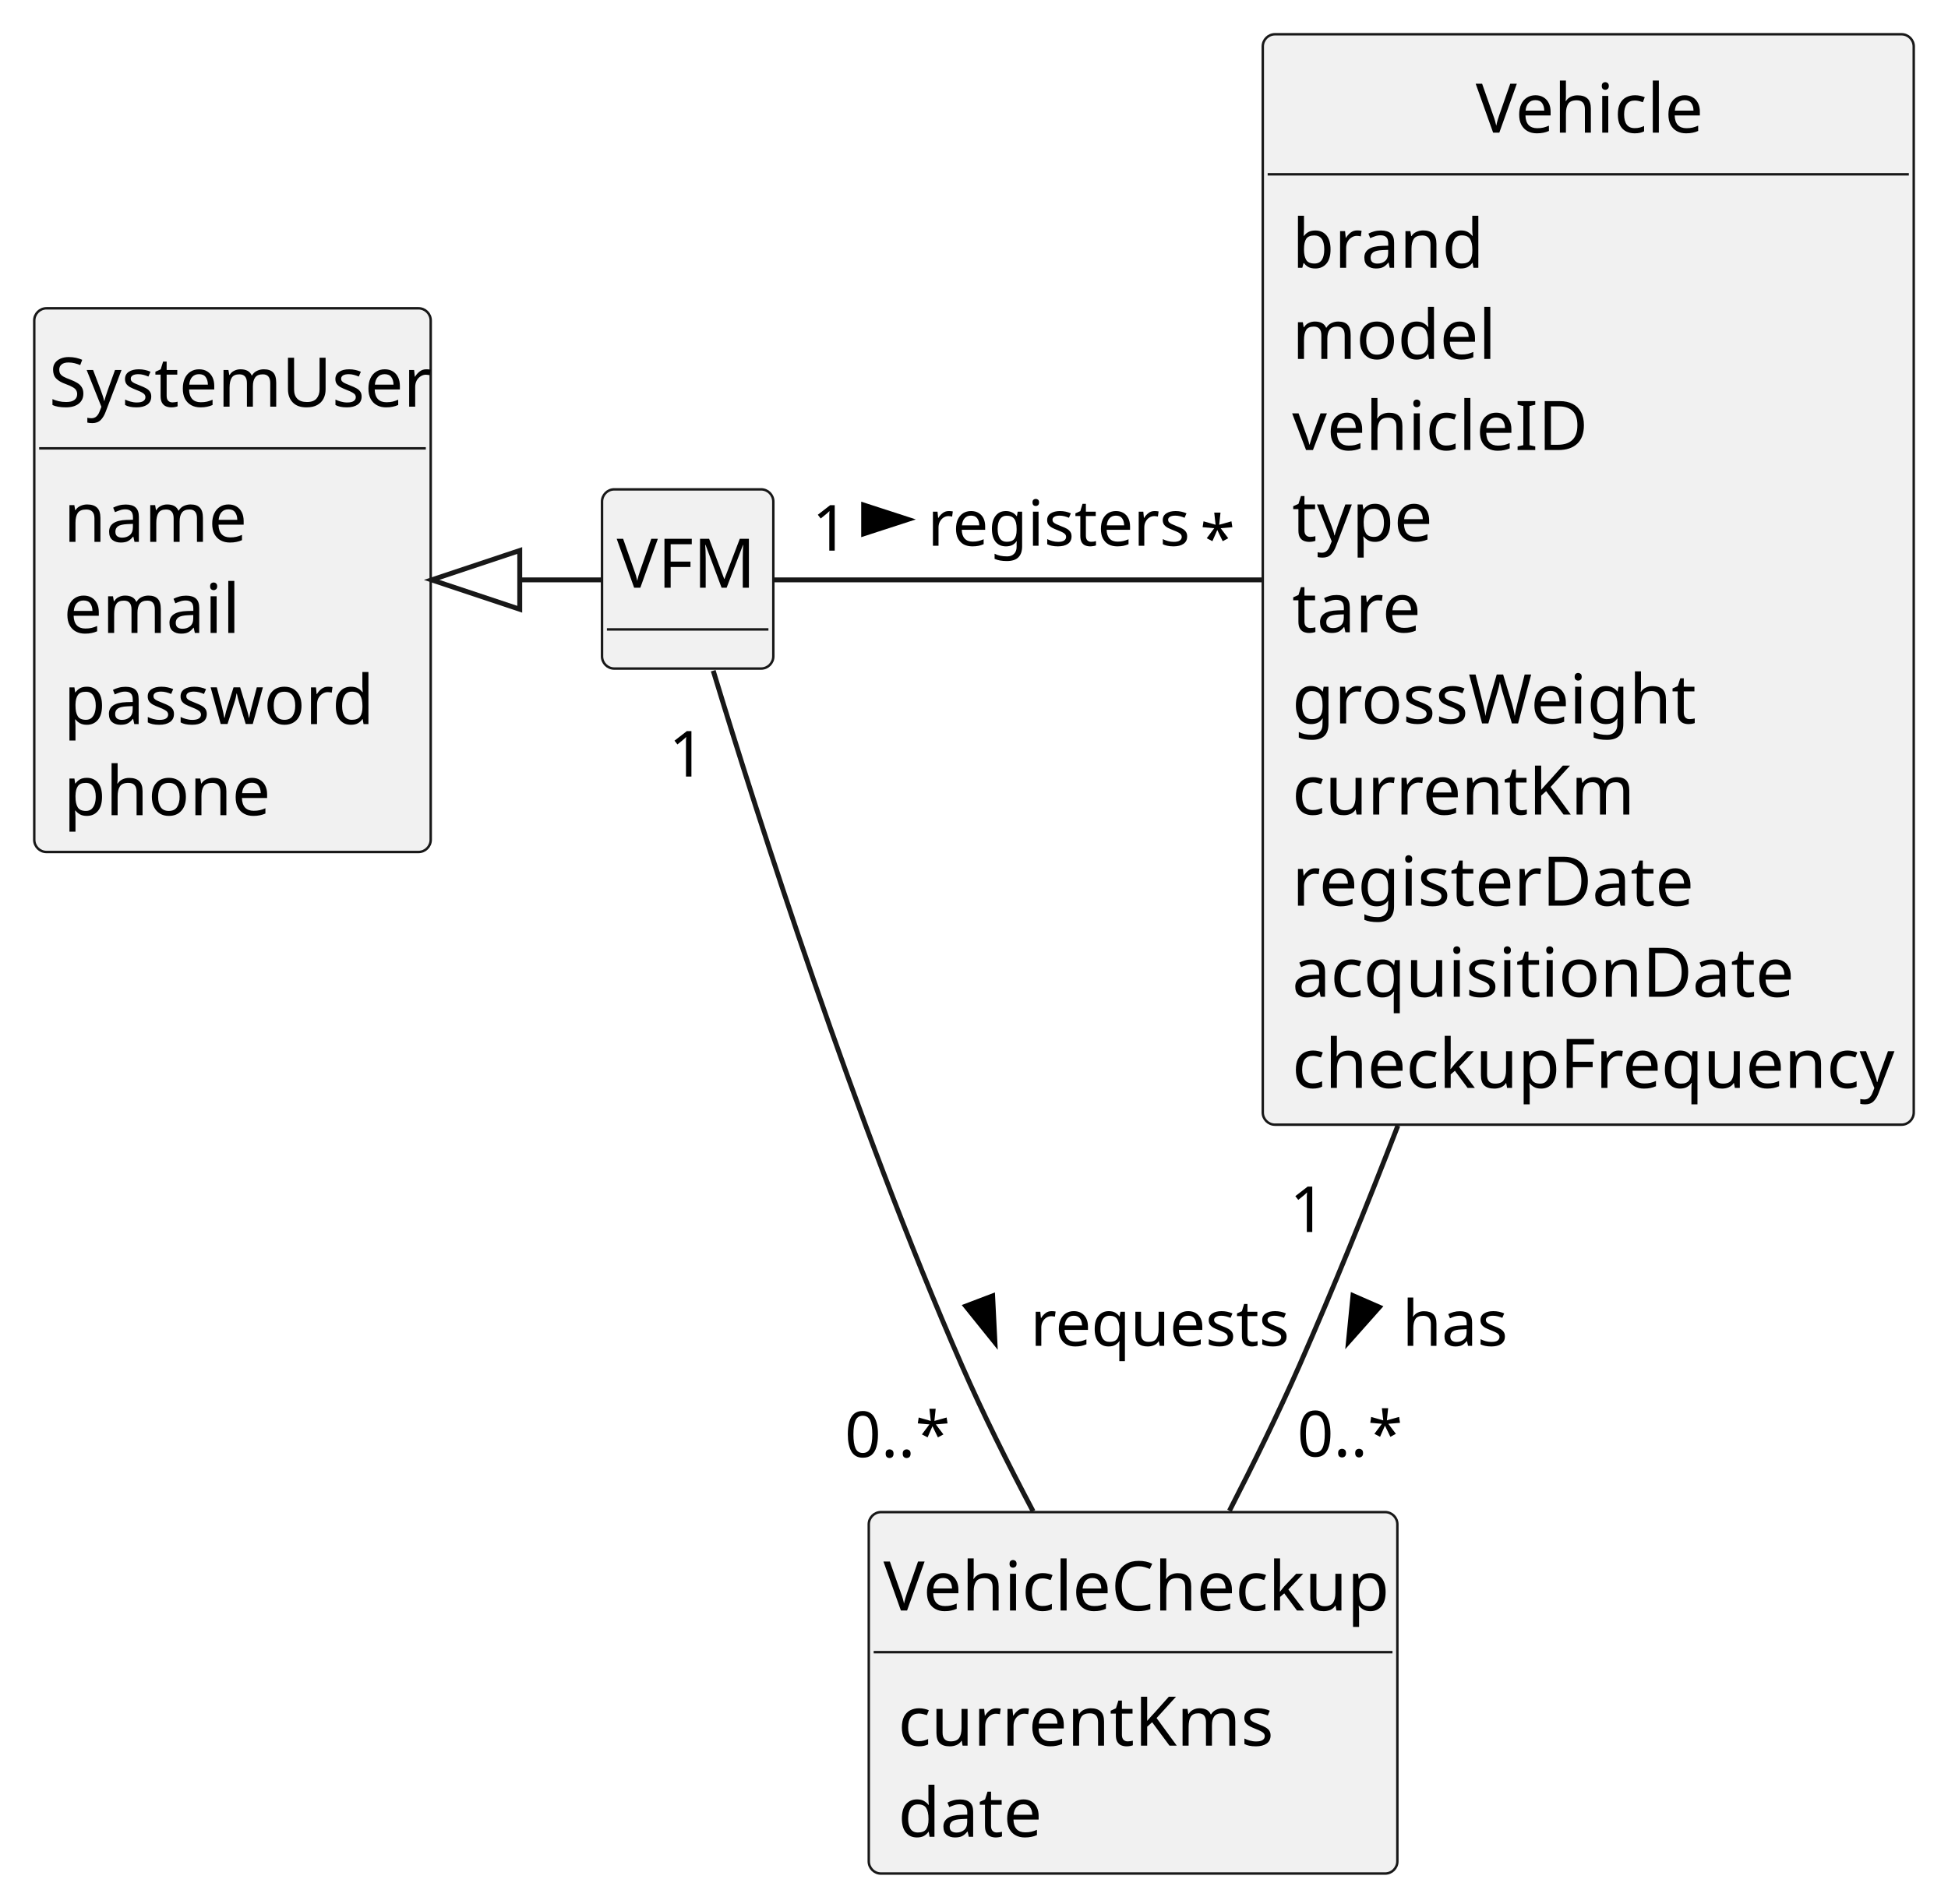
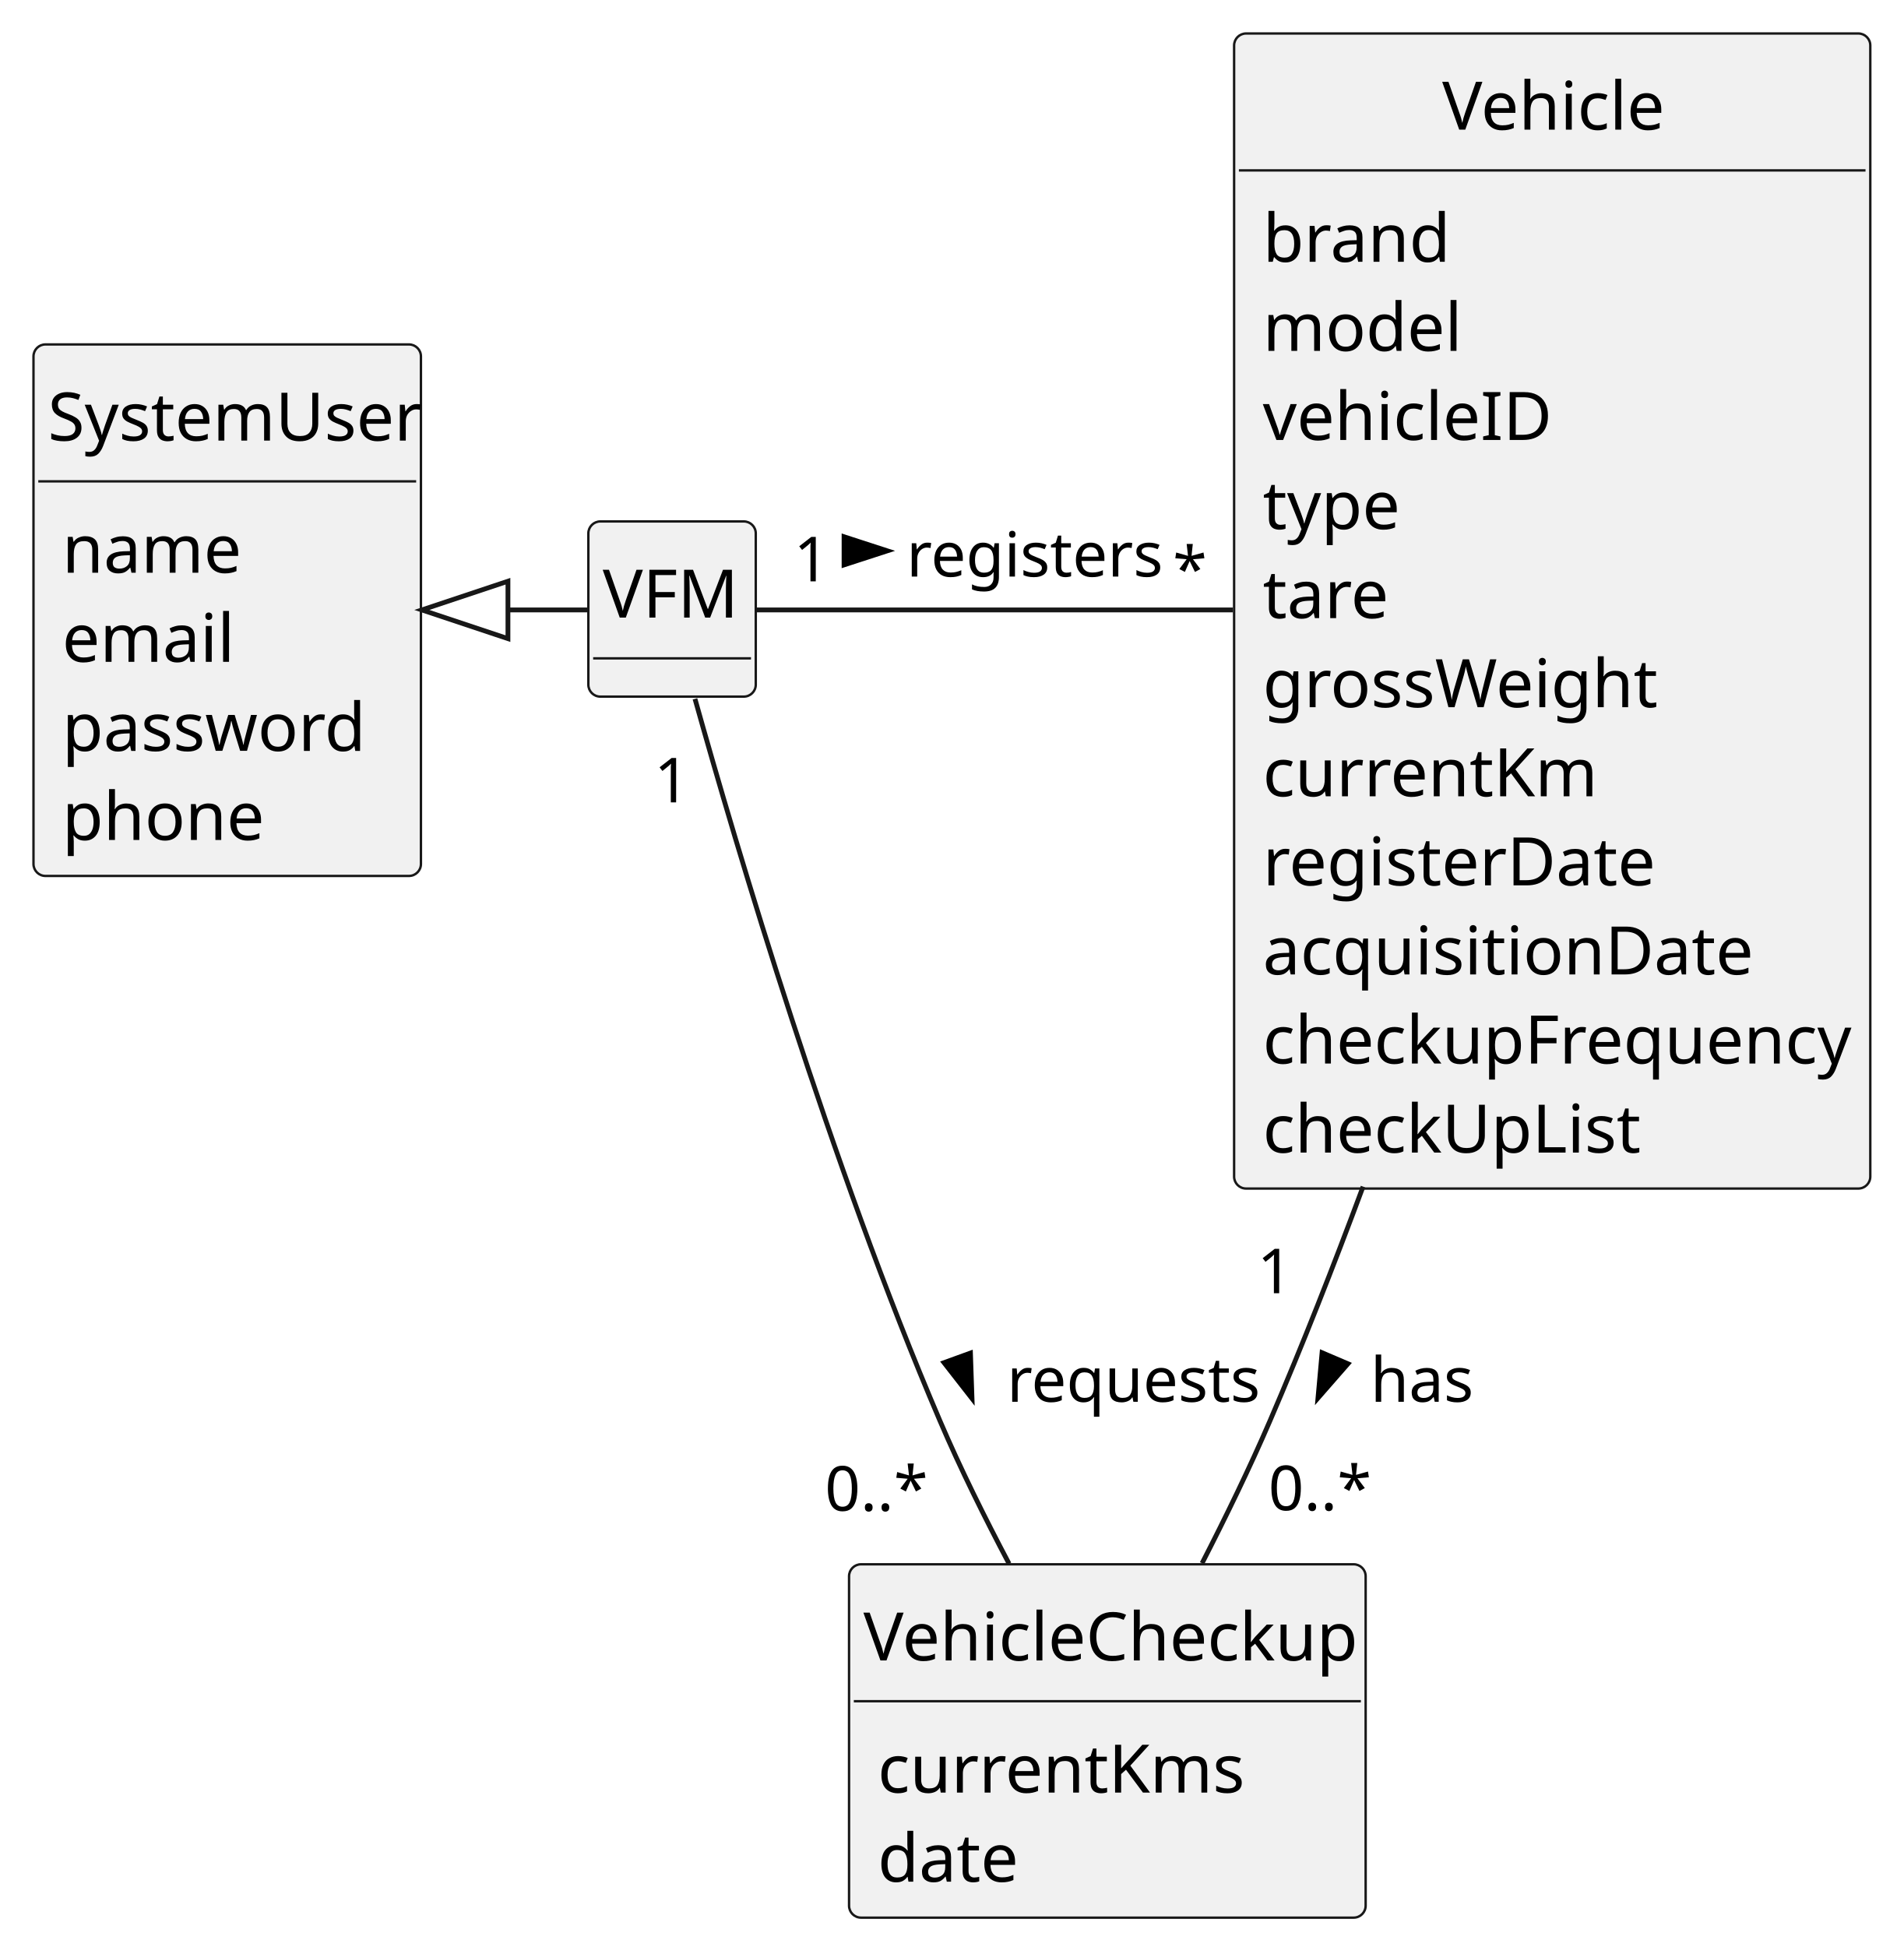
- <svg xmlns="http://www.w3.org/2000/svg" contentStyleType="text/css" height="389px" preserveAspectRatio="none" style="width:398px;height:389px;background:#FFFFFF;" version="1.1" viewBox="0 0 398 389" width="398px" zoomAndPan="magnify">
+ <svg xmlns="http://www.w3.org/2000/svg" contentStyleType="text/css" height="407px" preserveAspectRatio="none" style="width:398px;height:407px;background:#FFFFFF;" version="1.1" viewBox="0 0 398 407" width="398px" zoomAndPan="magnify">
  <defs />
  <g>
    <g id="elem_SystemUser">
-       <rect codeLine="13" fill="#F1F1F1" height="111.106" id="SystemUser" rx="2.5" ry="2.5" style="stroke:#181818;stroke-width:0.5;" width="81" x="7" y="63" />
-       <text fill="#000000" font-family="sans-serif" font-size="14" lengthAdjust="spacing" textLength="75" x="10" y="83.107">SystemUser</text>
-       <line style="stroke:#181818;stroke-width:0.5;" x1="8" x2="87" y1="91.621" y2="91.621" />
-       <text fill="#000000" font-family="sans-serif" font-size="14" lengthAdjust="spacing" textLength="35" x="13" y="110.728">name</text>
-       <text fill="#000000" font-family="sans-serif" font-size="14" lengthAdjust="spacing" textLength="33" x="13" y="129.35">email</text>
-       <text fill="#000000" font-family="sans-serif" font-size="14" lengthAdjust="spacing" textLength="60" x="13" y="147.971">password</text>
-       <text fill="#000000" font-family="sans-serif" font-size="14" lengthAdjust="spacing" textLength="40" x="13" y="166.592">phone</text>
+       <rect codeLine="13" fill="#F1F1F1" height="111.106" id="SystemUser" rx="2.5" ry="2.5" style="stroke:#181818;stroke-width:0.5;" width="81" x="7" y="72" />
+       <text fill="#000000" font-family="sans-serif" font-size="14" lengthAdjust="spacing" textLength="75" x="10" y="92.107">SystemUser</text>
+       <line style="stroke:#181818;stroke-width:0.5;" x1="8" x2="87" y1="100.621" y2="100.621" />
+       <text fill="#000000" font-family="sans-serif" font-size="14" lengthAdjust="spacing" textLength="35" x="13" y="119.728">name</text>
+       <text fill="#000000" font-family="sans-serif" font-size="14" lengthAdjust="spacing" textLength="33" x="13" y="138.35">email</text>
+       <text fill="#000000" font-family="sans-serif" font-size="14" lengthAdjust="spacing" textLength="60" x="13" y="156.971">password</text>
+       <text fill="#000000" font-family="sans-serif" font-size="14" lengthAdjust="spacing" textLength="40" x="13" y="175.592">phone</text>
    </g>
    <g id="elem_VFM">
-       <rect codeLine="20" fill="#F1F1F1" height="36.621" id="VFM" rx="2.5" ry="2.5" style="stroke:#181818;stroke-width:0.5;" width="35" x="123" y="100" />
-       <text fill="#000000" font-family="sans-serif" font-size="14" lengthAdjust="spacing" textLength="29" x="126" y="120.107">VFM</text>
-       <line style="stroke:#181818;stroke-width:0.5;" x1="124" x2="157" y1="128.621" y2="128.621" />
+       <rect codeLine="20" fill="#F1F1F1" height="36.621" id="VFM" rx="2.5" ry="2.5" style="stroke:#181818;stroke-width:0.5;" width="35" x="123" y="109" />
+       <text fill="#000000" font-family="sans-serif" font-size="14" lengthAdjust="spacing" textLength="29" x="126" y="129.107">VFM</text>
+       <line style="stroke:#181818;stroke-width:0.5;" x1="124" x2="157" y1="137.621" y2="137.621" />
    </g>
    <g id="elem_VehicleCheckup">
-       <rect codeLine="24" fill="#F1F1F1" height="73.863" id="VehicleCheckup" rx="2.5" ry="2.5" style="stroke:#181818;stroke-width:0.5;" width="108" x="177.5" y="309" />
-       <text fill="#000000" font-family="sans-serif" font-size="14" lengthAdjust="spacing" textLength="102" x="180.5" y="329.107">VehicleCheckup</text>
-       <line style="stroke:#181818;stroke-width:0.5;" x1="178.5" x2="284.5" y1="337.621" y2="337.621" />
-       <text fill="#000000" font-family="sans-serif" font-size="14" lengthAdjust="spacing" textLength="72" x="183.5" y="356.728">currentKms</text>
-       <text fill="#000000" font-family="sans-serif" font-size="14" lengthAdjust="spacing" textLength="28" x="183.5" y="375.35">date</text>
+       <rect codeLine="24" fill="#F1F1F1" height="73.863" id="VehicleCheckup" rx="2.5" ry="2.5" style="stroke:#181818;stroke-width:0.5;" width="108" x="177.5" y="327" />
+       <text fill="#000000" font-family="sans-serif" font-size="14" lengthAdjust="spacing" textLength="102" x="180.5" y="347.107">VehicleCheckup</text>
+       <line style="stroke:#181818;stroke-width:0.5;" x1="178.5" x2="284.5" y1="355.621" y2="355.621" />
+       <text fill="#000000" font-family="sans-serif" font-size="14" lengthAdjust="spacing" textLength="72" x="183.5" y="374.728">currentKms</text>
+       <text fill="#000000" font-family="sans-serif" font-size="14" lengthAdjust="spacing" textLength="28" x="183.5" y="393.35">date</text>
    </g>
    <g id="elem_Vehicle">
-       <rect codeLine="30" fill="#F1F1F1" height="222.832" id="Vehicle" rx="2.5" ry="2.5" style="stroke:#181818;stroke-width:0.5;" width="133" x="258" y="7" />
+       <rect codeLine="30" fill="#F1F1F1" height="241.453" id="Vehicle" rx="2.5" ry="2.5" style="stroke:#181818;stroke-width:0.5;" width="133" x="258" y="7" />
      <text fill="#000000" font-family="sans-serif" font-size="14" lengthAdjust="spacing" textLength="46" x="301.5" y="27.107">Vehicle</text>
      <line style="stroke:#181818;stroke-width:0.5;" x1="259" x2="390" y1="35.621" y2="35.621" />
      <text fill="#000000" font-family="sans-serif" font-size="14" lengthAdjust="spacing" textLength="37" x="264" y="54.728">brand</text>
      <text fill="#000000" font-family="sans-serif" font-size="14" lengthAdjust="spacing" textLength="38" x="264" y="73.35">model</text>
      <text fill="#000000" font-family="sans-serif" font-size="14" lengthAdjust="spacing" textLength="57" x="264" y="91.971">vehicleID</text>
      <text fill="#000000" font-family="sans-serif" font-size="14" lengthAdjust="spacing" textLength="27" x="264" y="110.592">type</text>
      <text fill="#000000" font-family="sans-serif" font-size="14" lengthAdjust="spacing" textLength="25" x="264" y="129.213">tare</text>
      <text fill="#000000" font-family="sans-serif" font-size="14" lengthAdjust="spacing" textLength="79" x="264" y="147.834">grossWeight</text>
      <text fill="#000000" font-family="sans-serif" font-size="14" lengthAdjust="spacing" textLength="65" x="264" y="166.455">currentKm</text>
      <text fill="#000000" font-family="sans-serif" font-size="14" lengthAdjust="spacing" textLength="78" x="264" y="185.076">registerDate</text>
      <text fill="#000000" font-family="sans-serif" font-size="14" lengthAdjust="spacing" textLength="97" x="264" y="203.697">acquisitionDate</text>
      <text fill="#000000" font-family="sans-serif" font-size="14" lengthAdjust="spacing" textLength="121" x="264" y="222.318">checkupFrequency</text>
+       <text fill="#000000" font-family="sans-serif" font-size="14" lengthAdjust="spacing" textLength="76" x="264" y="240.94">checkUpList</text>
    </g>
    <g id="link_VFM_Vehicle">
-       <path codeLine="45" d="M158.14,118.5 C180.99,118.5 222.11,118.5 257.75,118.5 " fill="none" id="VFM-Vehicle" style="stroke:#181818;stroke-width:1.0;" />
-       <polygon fill="#000000" points="185.5,106.145,176.455,103.207,176.455,109.084,185.5,106.145" style="stroke:#000000;stroke-width:1.0;" />
-       <text fill="#000000" font-family="sans-serif" font-size="13" lengthAdjust="spacing" textLength="50" x="189.5" y="111.528">registers</text>
-       <text fill="#000000" font-family="sans-serif" font-size="13" lengthAdjust="spacing" textLength="7" x="165.935" y="112.517">1</text>
-       <text fill="#000000" font-family="sans-serif" font-size="13" lengthAdjust="spacing" textLength="5" x="245.176" y="114.624">*</text>
+       <path codeLine="46" d="M158.14,127.5 C180.99,127.5 222.11,127.5 257.75,127.5 " fill="none" id="VFM-Vehicle" style="stroke:#181818;stroke-width:1.0;" />
+       <polygon fill="#000000" points="185.5,115.145,176.455,112.207,176.455,118.084,185.5,115.145" style="stroke:#000000;stroke-width:1.0;" />
+       <text fill="#000000" font-family="sans-serif" font-size="13" lengthAdjust="spacing" textLength="50" x="189.5" y="120.528">registers</text>
+       <text fill="#000000" font-family="sans-serif" font-size="13" lengthAdjust="spacing" textLength="7" x="165.935" y="121.517">1</text>
+       <text fill="#000000" font-family="sans-serif" font-size="13" lengthAdjust="spacing" textLength="5" x="245.176" y="123.59">*</text>
    </g>
    <g id="link_Vehicle_VehicleCheckup">
-       <path codeLine="46" d="M285.6,230.03 C279.21,246.57 272.4,263.33 265.5,279 C261.19,288.79 256.1,299.17 251.19,308.73 " fill="none" id="Vehicle-VehicleCheckup" style="stroke:#181818;stroke-width:1.0;" />
-       <polygon fill="#000000" points="275.497,274.227,281.813,267.117,276.428,264.762,275.497,274.227" style="stroke:#000000;stroke-width:1.0;" />
-       <text fill="#000000" font-family="sans-serif" font-size="13" lengthAdjust="spacing" textLength="21" x="286.5" y="275.028">has</text>
-       <text fill="#000000" font-family="sans-serif" font-size="13" lengthAdjust="spacing" textLength="7" x="263.499" y="251.762">1</text>
-       <text fill="#000000" font-family="sans-serif" font-size="13" lengthAdjust="spacing" textLength="20" x="265.029" y="297.644">0..*</text>
+       <path codeLine="47" d="M284.96,248.05 C278.8,264.63 272.24,281.34 265.5,297 C261.27,306.83 256.21,317.22 251.3,326.78 " fill="none" id="Vehicle-VehicleCheckup" style="stroke:#181818;stroke-width:1.0;" />
+       <polygon fill="#000000" points="275.534,292.243,281.793,285.081,276.388,282.771,275.534,292.243" style="stroke:#000000;stroke-width:1.0;" />
+       <text fill="#000000" font-family="sans-serif" font-size="13" lengthAdjust="spacing" textLength="21" x="286.5" y="293.028">has</text>
+       <text fill="#000000" font-family="sans-serif" font-size="13" lengthAdjust="spacing" textLength="7" x="262.818" y="270.34">1</text>
+       <text fill="#000000" font-family="sans-serif" font-size="13" lengthAdjust="spacing" textLength="20" x="265.158" y="315.702">0..*</text>
    </g>
    <g id="link_VFM_VehicleCheckup">
-       <path codeLine="47" d="M145.72,137.06 C154.76,166.79 174.49,228.73 196.5,279 C200.82,288.86 206.01,299.27 211.07,308.83 " fill="none" id="VFM-VehicleCheckup" style="stroke:#181818;stroke-width:1.0;" />
-       <polygon fill="#000000" points="203.278,274.319,202.809,264.82,197.315,266.91,203.278,274.319" style="stroke:#000000;stroke-width:1.0;" />
-       <text fill="#000000" font-family="sans-serif" font-size="13" lengthAdjust="spacing" textLength="50" x="210.5" y="275.028">requests</text>
-       <text fill="#000000" font-family="sans-serif" font-size="13" lengthAdjust="spacing" textLength="7" x="136.656" y="158.685">1</text>
-       <text fill="#000000" font-family="sans-serif" font-size="13" lengthAdjust="spacing" textLength="20" x="172.581" y="297.761">0..*</text>
+       <path codeLine="48" d="M145.29,146.08 C153.98,177.12 173.58,243.43 196.5,297 C200.73,306.9 205.9,317.31 210.95,326.87 " fill="none" id="VFM-VehicleCheckup" style="stroke:#181818;stroke-width:1.0;" />
+       <polygon fill="#000000" points="203.207,292.345,202.881,282.84,197.357,284.847,203.207,292.345" style="stroke:#000000;stroke-width:1.0;" />
+       <text fill="#000000" font-family="sans-serif" font-size="13" lengthAdjust="spacing" textLength="50" x="210.5" y="293.028">requests</text>
+       <text fill="#000000" font-family="sans-serif" font-size="13" lengthAdjust="spacing" textLength="7" x="136.737" y="167.727">1</text>
+       <text fill="#000000" font-family="sans-serif" font-size="13" lengthAdjust="spacing" textLength="20" x="172.44" y="315.809">0..*</text>
    </g>
    <g id="link_SystemUser_VFM">
-       <path codeLine="48" d="M106.19,118.5 C117.77,118.5 111.35,118.5 122.93,118.5 " fill="none" id="SystemUser-backto-VFM" style="stroke:#181818;stroke-width:1.0;" />
-       <polygon fill="none" points="88.19,118.5,106.19,124.5,106.19,112.5,88.19,118.5" style="stroke:#181818;stroke-width:1.0;" />
+       <path codeLine="49" d="M106.19,127.5 C117.77,127.5 111.35,127.5 122.93,127.5 " fill="none" id="SystemUser-backto-VFM" style="stroke:#181818;stroke-width:1.0;" />
+       <polygon fill="none" points="88.19,127.5,106.19,133.5,106.19,121.5,88.19,127.5" style="stroke:#181818;stroke-width:1.0;" />
    </g>
  </g>
</svg>
